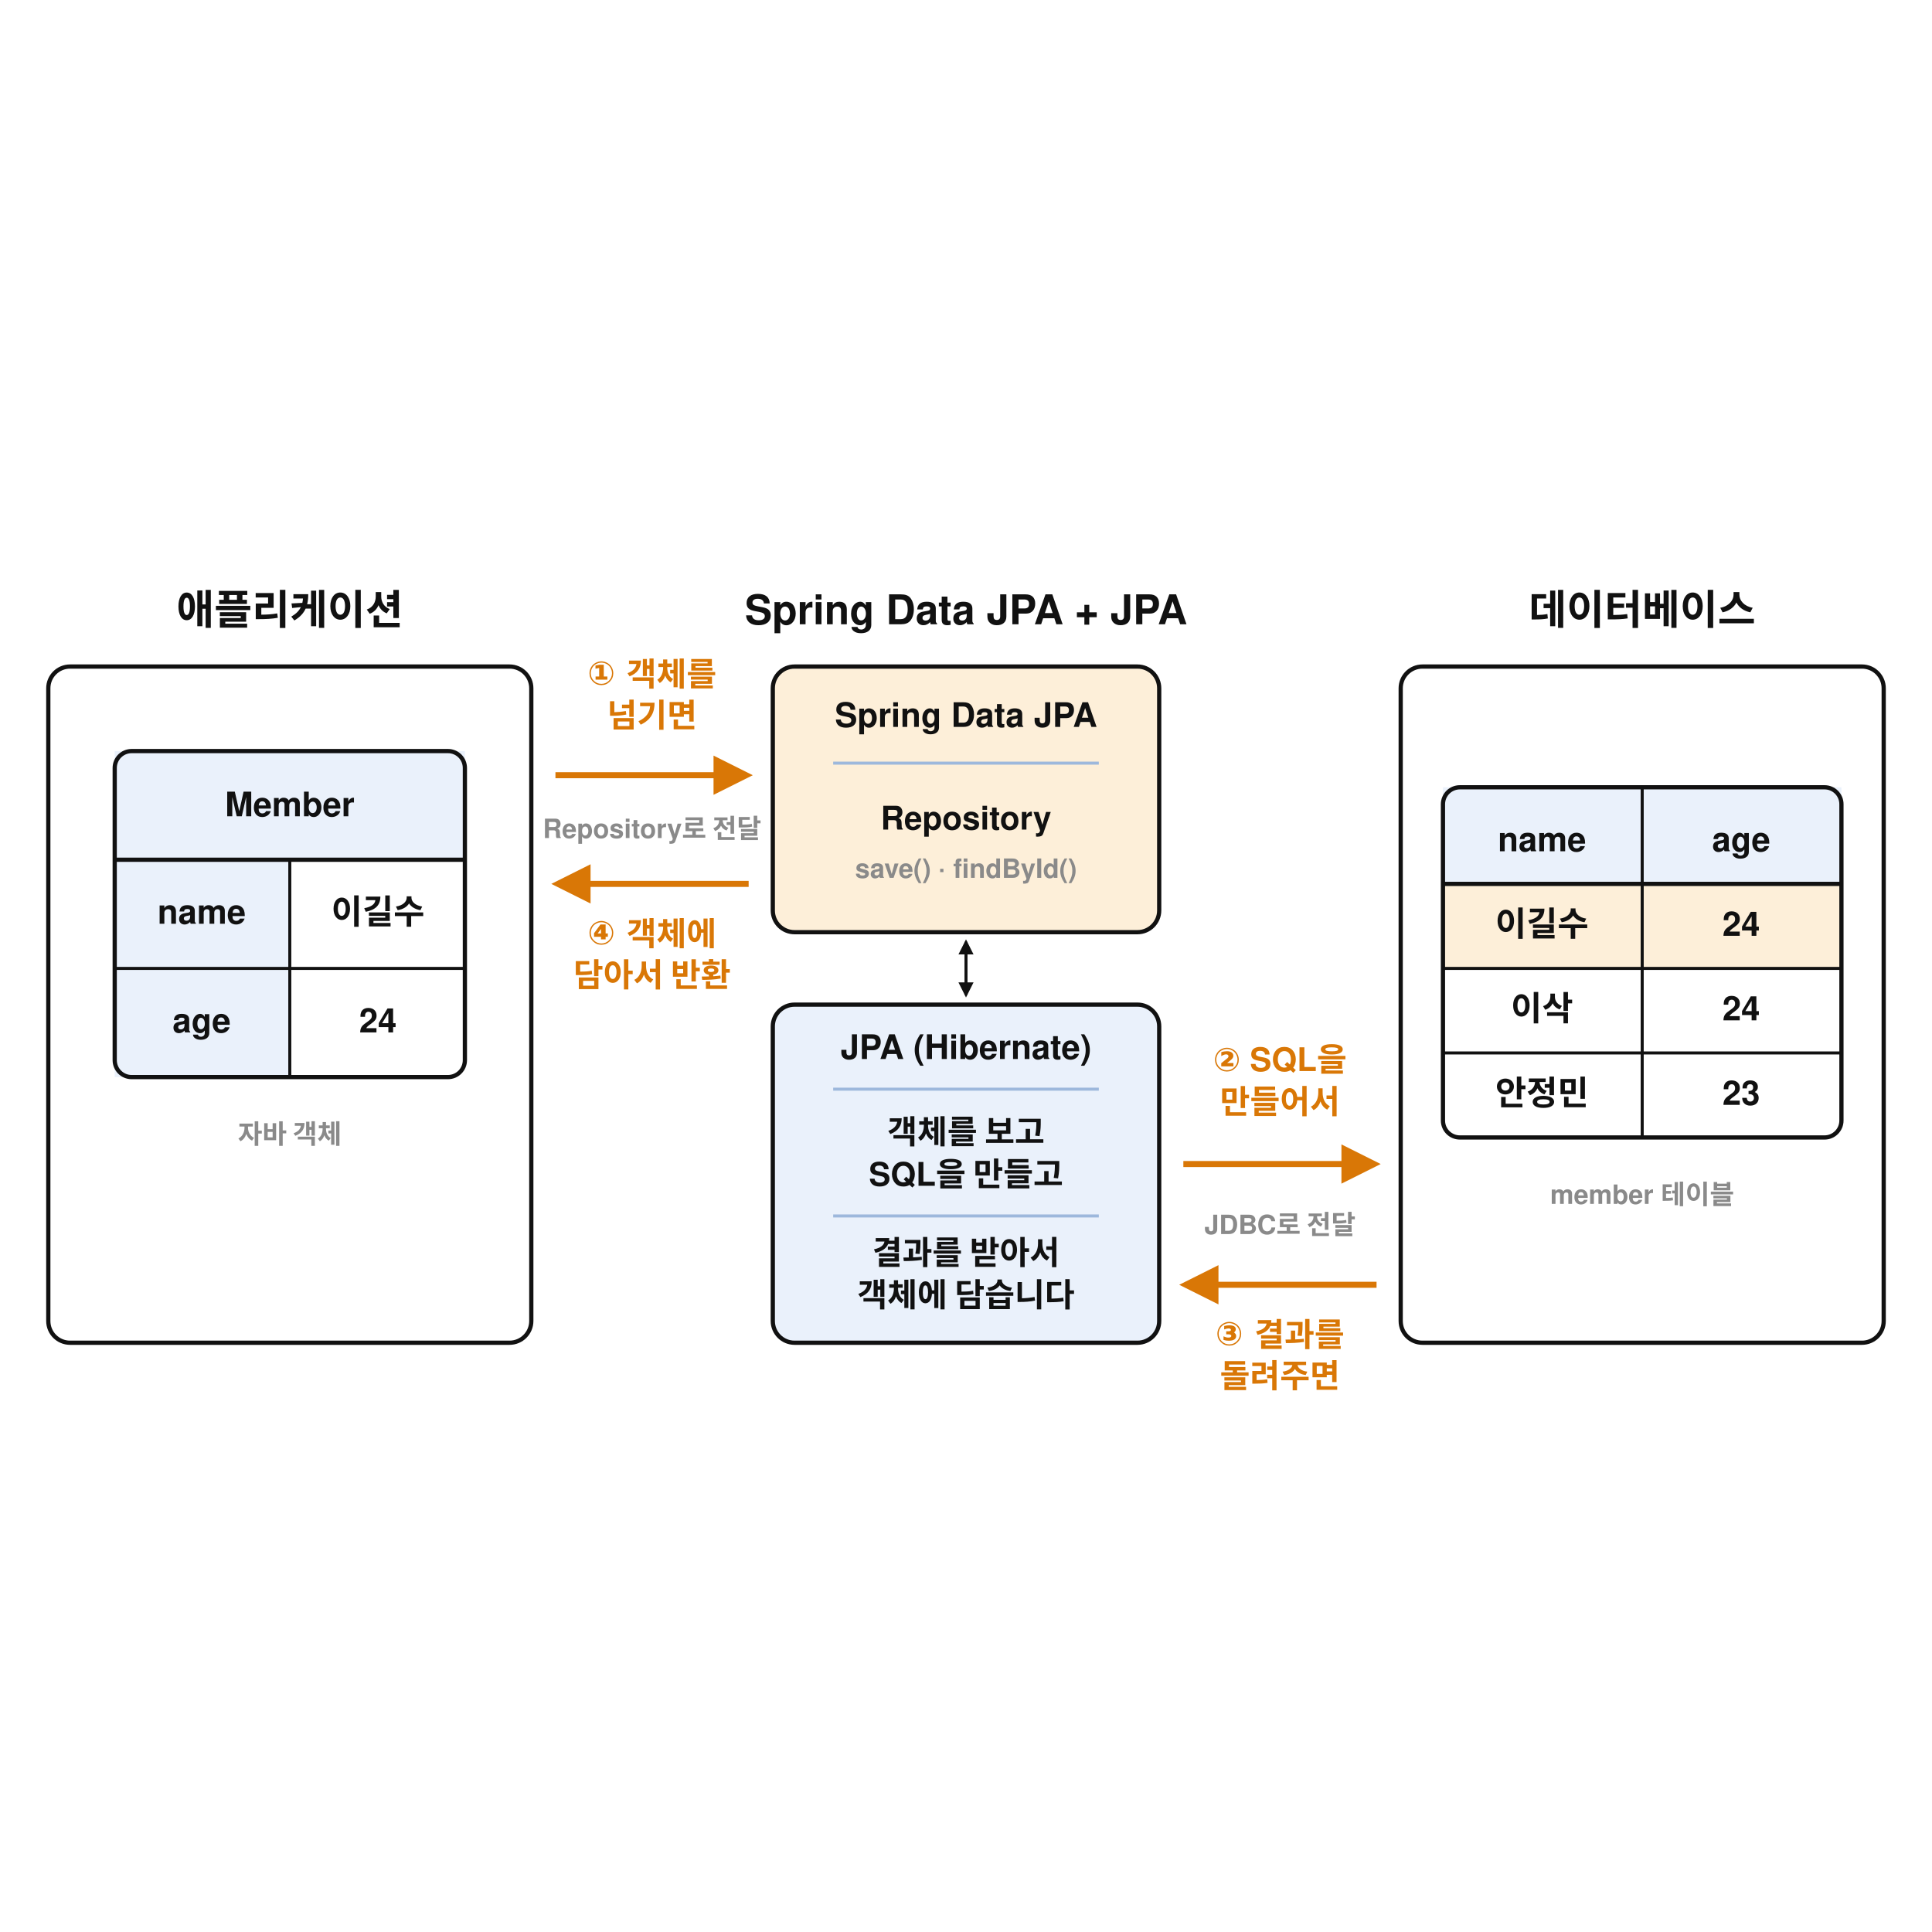
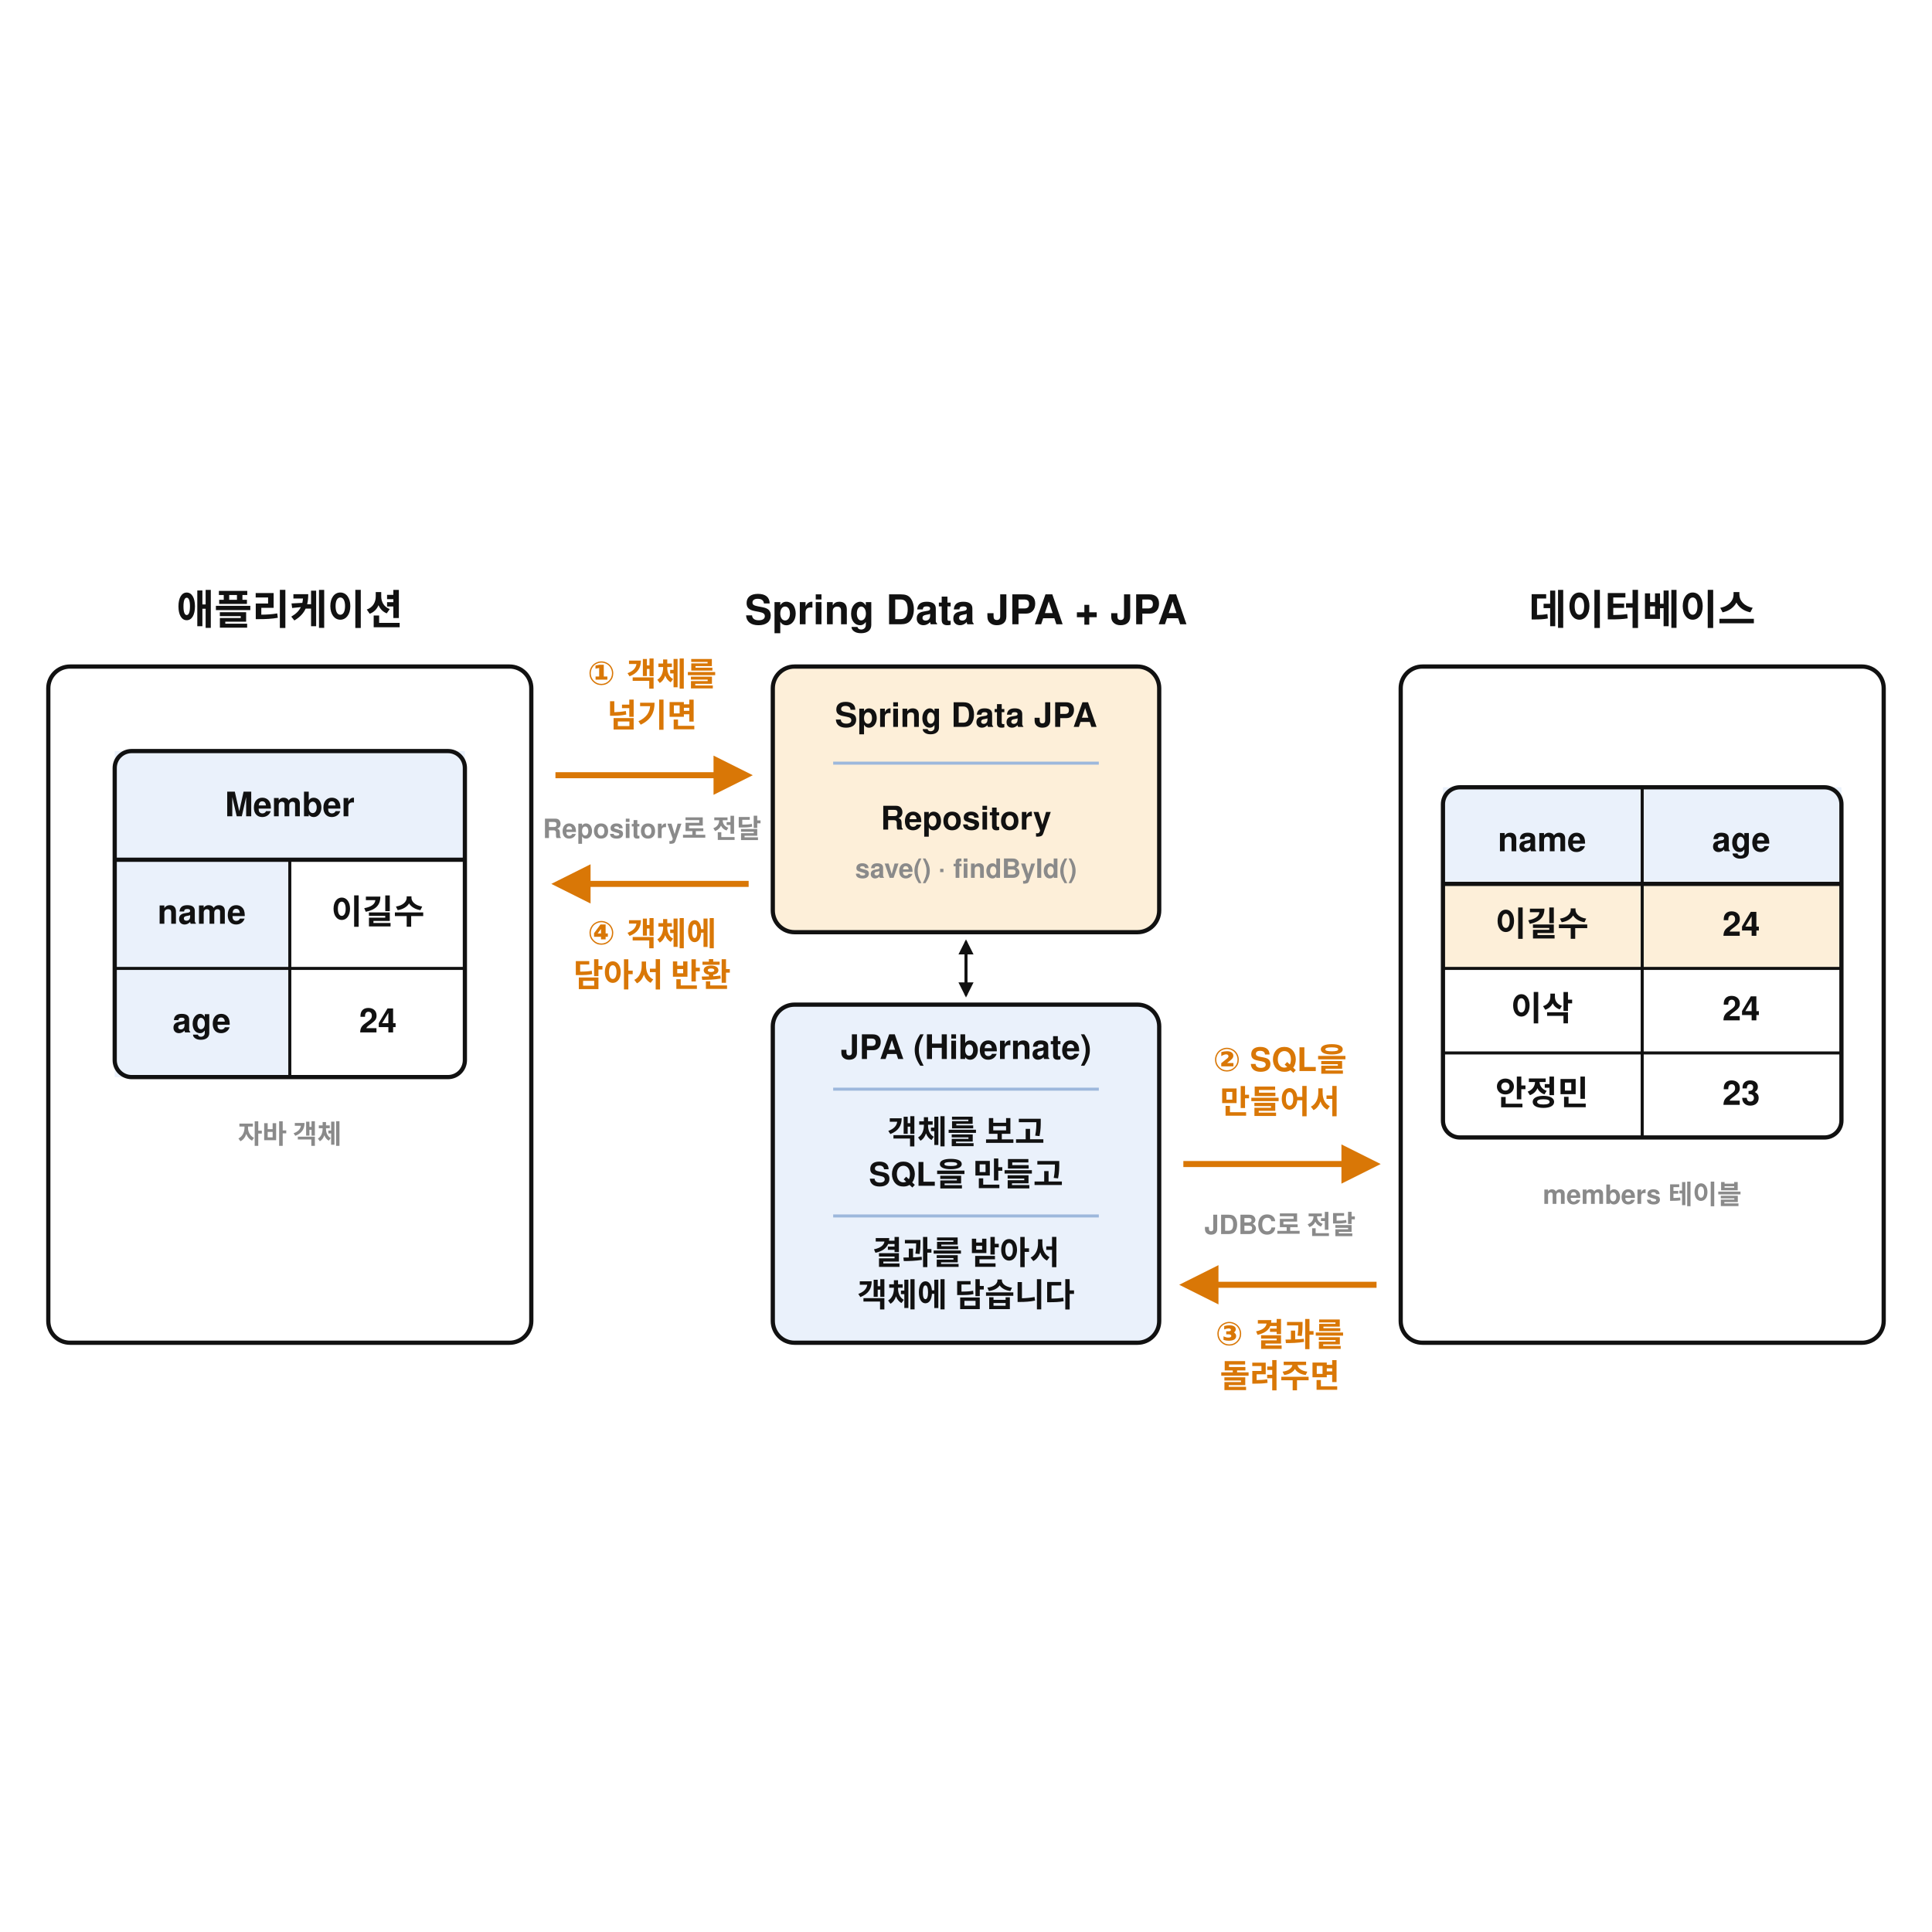
<svg xmlns="http://www.w3.org/2000/svg" width="1600" height="1600" viewBox="0 0 1600 1600">
  <style>
  .lbl { font-family:"Apple SD Gothic Neo","Helvetica Neue",Helvetica,Arial,sans-serif; font-weight:700; }
  .ttl { font-size:34px; fill:#111; text-anchor:middle; }
  .hd  { font-size:28px; fill:#111; text-anchor:middle; }
  .cel { font-size:28px; fill:#111; text-anchor:middle; }
  .in  { font-size:27px; fill:#111; text-anchor:middle; }
  .st  { font-size:27px; fill:#d97706; text-anchor:middle; }
  .sub { font-size:22px; fill:#8a8a8a; text-anchor:middle; }
  .cap { font-size:26px; fill:#8a8a8a; text-anchor:middle; }
  .bx  { fill:none; stroke:#111; stroke-width:3.5; }
  .ln  { stroke:#111; stroke-width:2.5; }
  .thin{ stroke:#9db8dc; stroke-width:2.5; }
  .ar  { fill:none; stroke:#d97706; stroke-width:5; }
</style>
  <defs>
    <marker id="ao" viewBox="0 0 12 12" refX="10" refY="6" markerWidth="6.5" markerHeight="6.5" orient="auto">
      <path d="M 0 0 L 12 6 L 0 12 z" fill="#d97706" />
    </marker>
    <marker id="ab" viewBox="0 0 12 12" refX="10" refY="6" markerWidth="5" markerHeight="5" orient="auto-start-reverse">
      <path d="M 0 0 L 12 6 L 0 12 z" fill="#111" />
    </marker>
  </defs>
  <rect width="1600" height="1600" fill="#ffffff" />
  <g class="lbl" transform="translate(0,392)">
    <text class="ttl" x="240" y="125">애플리케이션</text>
    <text class="ttl" x="800" y="125">Spring Data JPA + JPA</text>
    <text class="ttl" x="1360" y="125">데이터베이스</text>
    <rect class="bx" x="40" y="160" width="400" height="560" rx="18" />
    <rect x="95" y="230" width="290" height="90" fill="#eaf1fb" />
    <rect x="95" y="320" width="145" height="180" fill="#eaf1fb" />
    <rect class="bx" x="95" y="230" width="290" height="270" rx="14" />
    <line class="bx" x1="95" y1="320" x2="385" y2="320" />
    <line class="ln" x1="95" y1="410" x2="385" y2="410" />
    <line class="ln" x1="240" y1="320" x2="240" y2="500" />
    <text class="cel" x="240" y="284">Member</text>
    <text class="cel" x="167" y="373">name</text>
    <text class="cel" x="313" y="373">이길수</text>
    <text class="cel" x="167" y="463">age</text>
    <text class="cel" x="313" y="463">24</text>
    <text class="sub" x="240" y="555">자바 객체</text>
    <rect x="640" y="160" width="320" height="220" rx="18" fill="#fdefd9" />
    <rect class="bx" x="640" y="160" width="320" height="220" rx="18" />
    <text class="cel" x="800" y="210">Spring Data JPA</text>
    <line class="thin" x1="690" y1="240" x2="910" y2="240" />
    <text class="in" x="800" y="295">Repository</text>
    <text class="sub" x="800" y="335">save() · findById()</text>
    <path class="ln" marker-start="url(#ab)" marker-end="url(#ab)" d="M 800 388 L 800 432" />
    <rect x="640" y="440" width="320" height="280" rx="18" fill="#eaf1fb" />
    <rect class="bx" x="640" y="440" width="320" height="280" rx="18" />
    <text class="cel" x="800" y="485">JPA (Hibernate)</text>
    <line class="thin" x1="690" y1="510" x2="910" y2="510" />
    <text class="in" x="800" y="555">객체를 보고</text>
    <text class="in" x="800" y="590">SQL을 만들고</text>
    <line class="thin" x1="690" y1="615" x2="910" y2="615" />
    <text class="in" x="800" y="655">결과를 받아서</text>
    <text class="in" x="800" y="690">객체에 담습니다</text>
    <rect class="bx" x="1160" y="160" width="400" height="560" rx="18" />
    <rect x="1195" y="260" width="330" height="80" fill="#eaf1fb" />
    <rect x="1195" y="340" width="330" height="70" fill="#fdefd9" />
    <rect class="bx" x="1195" y="260" width="330" height="290" rx="14" />
    <line class="bx" x1="1195" y1="340" x2="1525" y2="340" />
    <line class="ln" x1="1195" y1="410" x2="1525" y2="410" />
    <line class="ln" x1="1195" y1="480" x2="1525" y2="480" />
    <line class="ln" x1="1360" y1="260" x2="1360" y2="550" />
    <text class="hd " x="1277" y="313">name</text>
    <text class="hd " x="1442" y="313">age</text>
    <text class="cel" x="1277" y="383">이길수</text>
    <text class="cel" x="1442" y="383">24</text>
    <text class="cel" x="1277" y="453">이삭</text>
    <text class="cel" x="1442" y="453">24</text>
    <text class="cel" x="1277" y="523">안정민</text>
    <text class="cel" x="1442" y="523">23</text>
-     <text class="sub" x="1360" y="605">member 테이블</text>
+     <text class="sub" x="1360" y="605">members 테이블</text>
    <path class="ar" marker-end="url(#ao)" d="M 460 250 L 618 250" />
    <path class="ar" marker-end="url(#ao)" d="M 620 340 L 462 340" />
    <path class="ar" marker-end="url(#ao)" d="M 980 572 L 1138 572" />
    <path class="ar" marker-end="url(#ao)" d="M 1140 672 L 982 672" />
    <text class="st" x="540" y="175">① 객체를</text>
    <text class="st" x="540" y="210">넘기면</text>
    <text class="sub" x="540" y="302">Repository로 전달</text>
    <text class="st" x="540" y="390">④ 객체에</text>
    <text class="st" x="540" y="425">담아서 반환</text>
    <text class="st" x="1060" y="495">② SQL을</text>
    <text class="st" x="1060" y="530">만들어서</text>
    <text class="sub" x="1060" y="630">JDBC로 전달</text>
    <text class="st" x="1060" y="722">③ 결과를</text>
    <text class="st" x="1060" y="757">돌려주면</text>
  </g>
</svg>
